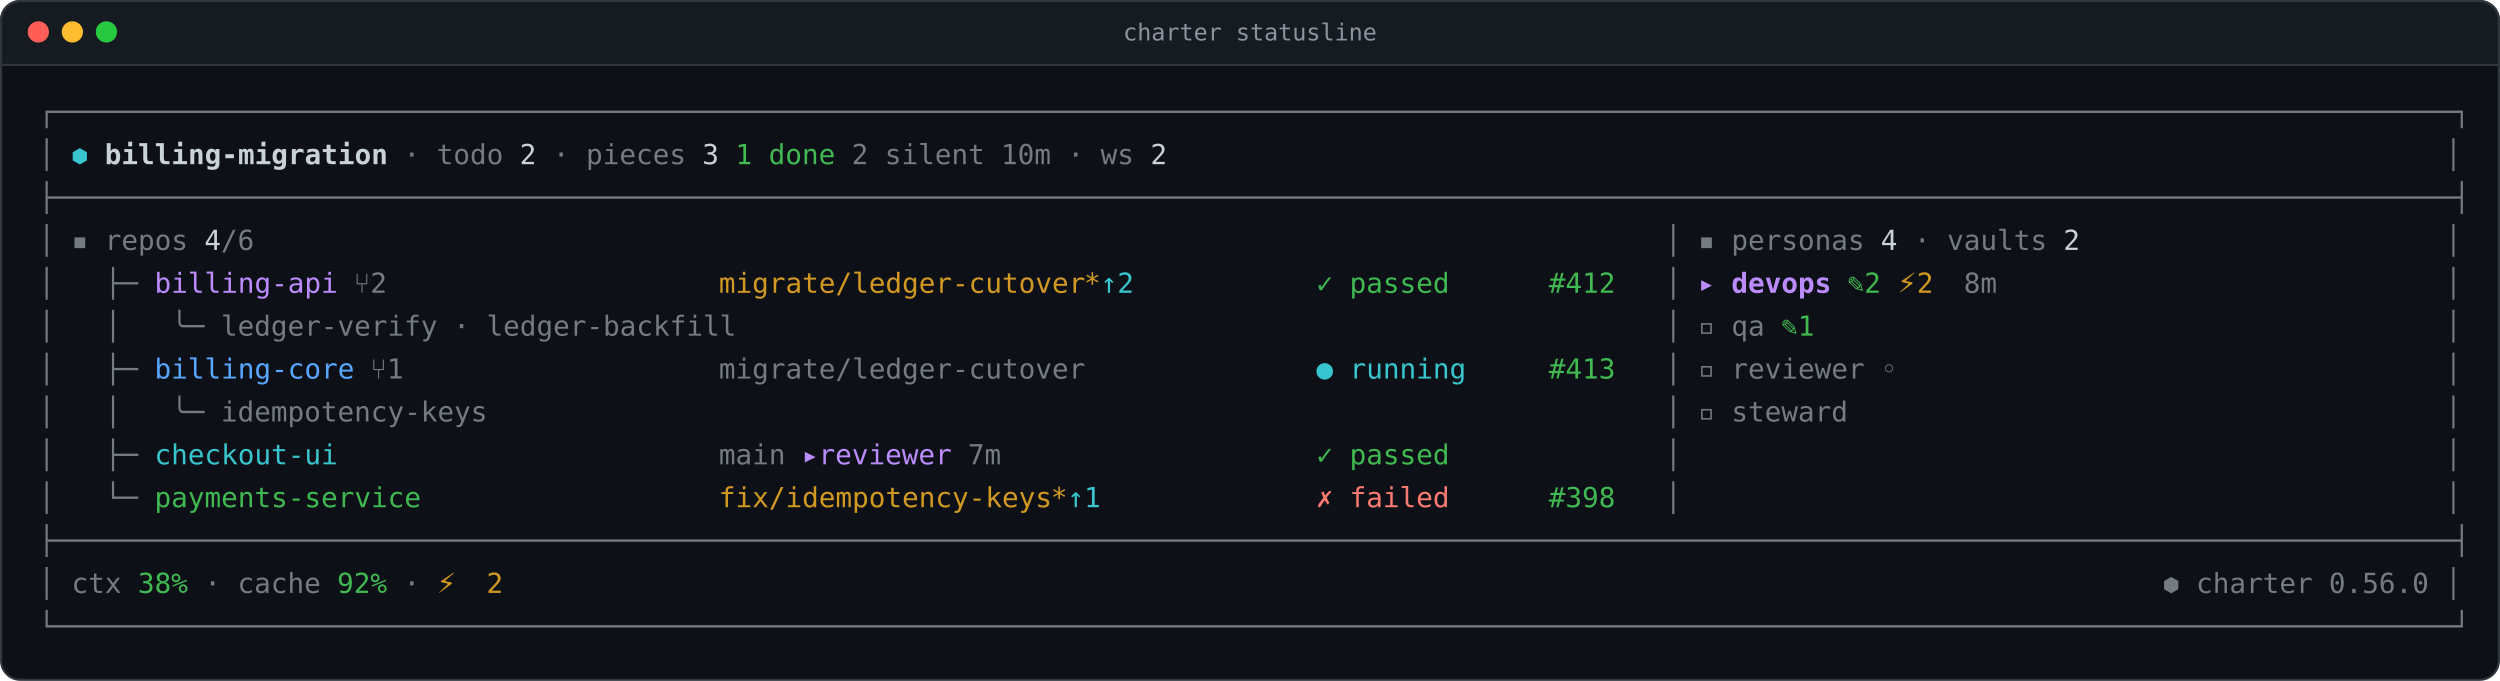
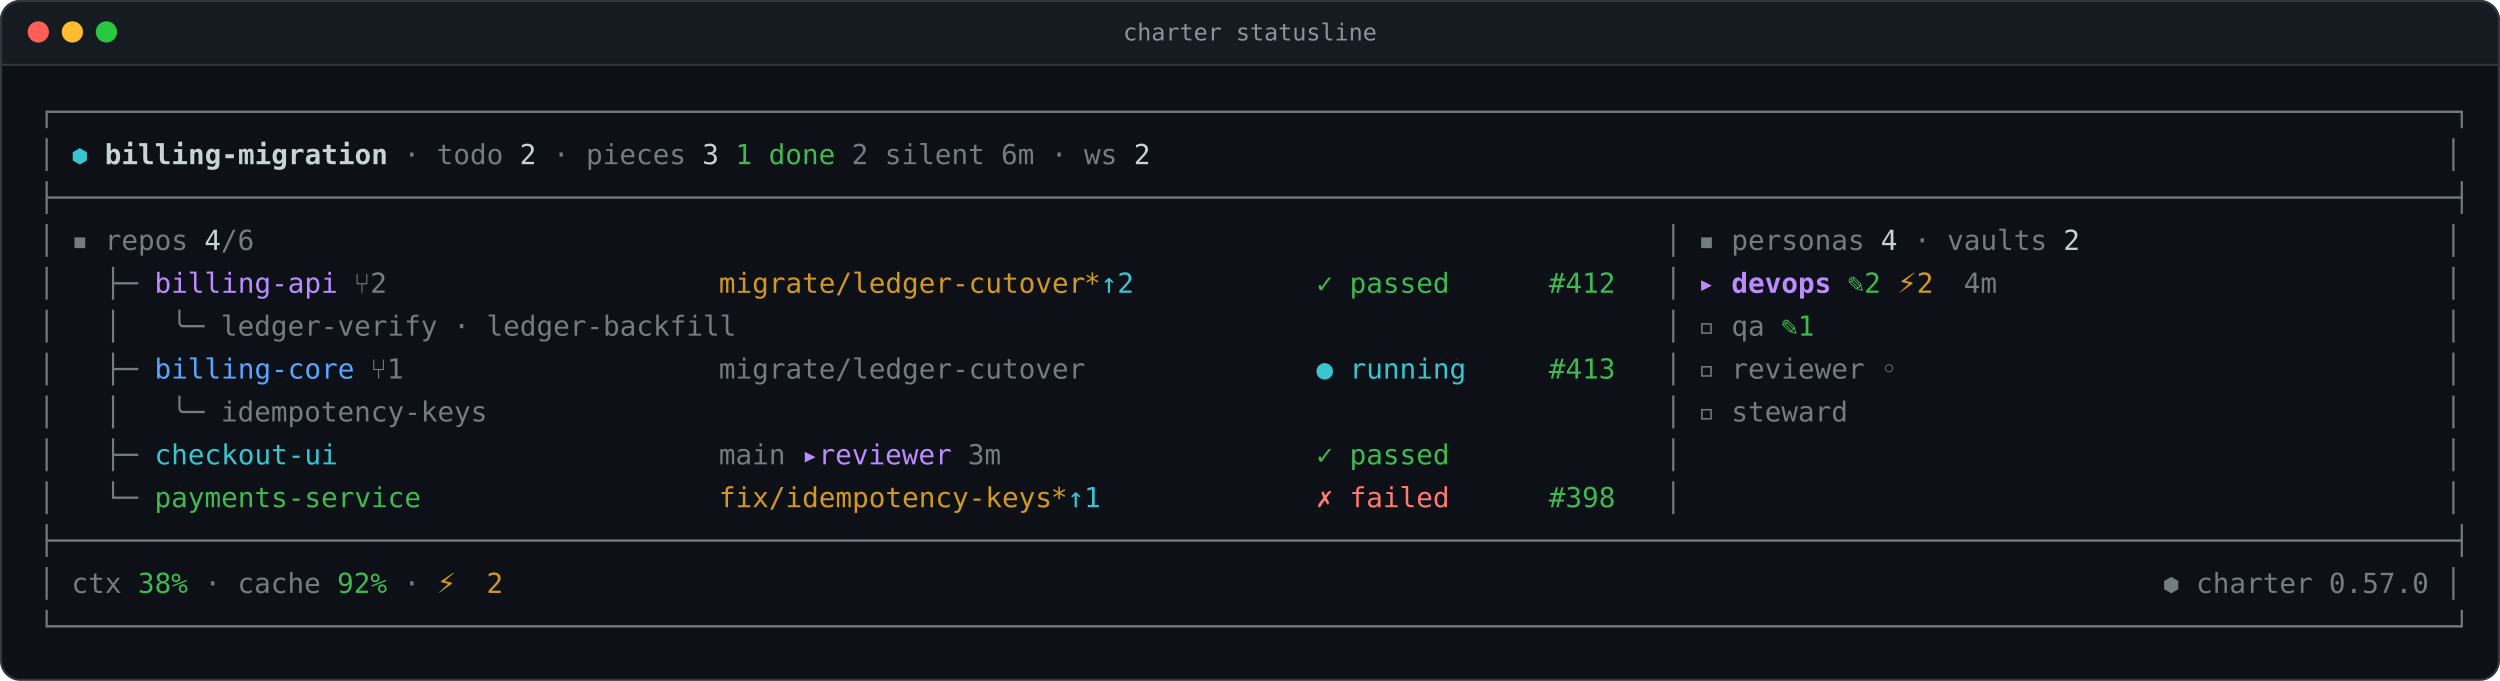
<svg xmlns="http://www.w3.org/2000/svg" width="1175" height="320" viewBox="0 0 1174.80 319.95" role="img" aria-label="charter statusline">
  <rect x="0.5" y="0.5" width="1173.80" height="318.95" rx="9" fill="#0d1117" stroke="#30363d" />
  <path d="M0.5 9.5a9 9 0 0 1 9-9h1155.80a9 9 0 0 1 9 9v21.00h-1173.80z" fill="#161b22" stroke="#30363d" />
  <circle cx="18" cy="15.0" r="5" fill="#ff5f57" />
  <circle cx="34" cy="15.0" r="5" fill="#febc2e" />
  <circle cx="50" cy="15.0" r="5" fill="#28c840" />
  <text x="587.40" y="19.0" text-anchor="middle" font-family="ui-monospace, SFMono-Regular, 'SF Mono', Menlo, Consolas, 'DejaVu Sans Mono', monospace" font-size="11" fill="#8b949e">charter statusline</text>
  <g font-family="ui-monospace, SFMono-Regular, 'SF Mono', Menlo, Consolas, 'DejaVu Sans Mono', monospace" font-size="13.0">
    <text x="18.00 25.80 33.60 41.40 49.20 57.00 64.80 72.60 80.40 88.20 96.00 103.80 111.60 119.40 127.20 135.00 142.80 150.60 158.40 166.20 174.00 181.80 189.60 197.40 205.20 213.00 220.80 228.60 236.40 244.20 252.00 259.80 267.60 275.40 283.20 291.00 298.80 306.60 314.40 322.20 330.00 337.80 345.60 353.40 361.20 369.00 376.80 384.60 392.40 400.20 408.00 415.80 423.60 431.40 439.20 447.00 454.80 462.60 470.40 478.20 486.00 493.80 501.60 509.40 517.20 525.00 532.80 540.60 548.40 556.20 564.00 571.80 579.60 587.40 595.20 603.00 610.80 618.60 626.40 634.20 642.00 649.80 657.60 665.40 673.20 681.00 688.80 696.60 704.40 712.20 720.00 727.80 735.60 743.40 751.20 759.00 766.80 774.60 782.40 790.20 798.00 805.80 813.60 821.40 829.20 837.00 844.80 852.60 860.40 868.20 876.00 883.80 891.60 899.40 907.20 915.00 922.80 930.60 938.40 946.20 954.00 961.80 969.60 977.40 985.20 993.00 1000.80 1008.60 1016.40 1024.20 1032.00 1039.80 1047.60 1055.40 1063.20 1071.00 1078.80 1086.60 1094.40 1102.20 1110.00 1117.80 1125.60 1133.40 1141.20 1149.00" y="57.00" fill="#c9d1d9" opacity="0.55">┌────────────────────────────────────────────────────────────────────────────────────────────────────────────────────────────────────────────────┐</text>
    <text x="18.00" y="77.15" fill="#c9d1d9" opacity="0.55">│</text>
    <text x="33.60" y="77.15" fill="#39c5cf">⬢</text>
    <text x="49.20 57.00 64.80 72.60 80.40 88.20 96.00 103.80 111.60 119.40 127.20 135.00 142.80 150.60 158.40 166.20 174.00" y="77.15" fill="#c9d1d9" font-weight="600">billing-migration</text>
    <text x="189.60" y="77.15" fill="#c9d1d9" opacity="0.55">·</text>
    <text x="205.20 213.00 220.80 228.60" y="77.15" fill="#c9d1d9" opacity="0.55">todo</text>
    <text x="244.20" y="77.15" fill="#c9d1d9">2</text>
    <text x="259.80" y="77.15" fill="#c9d1d9" opacity="0.55">·</text>
    <text x="275.40 283.20 291.00 298.80 306.60 314.40" y="77.15" fill="#c9d1d9" opacity="0.55">pieces</text>
    <text x="330.00" y="77.15" fill="#c9d1d9">3</text>
    <text x="345.60" y="77.15" fill="#3fb950">1</text>
    <text x="361.20 369.00 376.80 384.60" y="77.15" fill="#3fb950">done</text>
    <text x="400.20" y="77.15" fill="#c9d1d9" opacity="0.55">2</text>
    <text x="415.80 423.60 431.40 439.20 447.00 454.80" y="77.15" fill="#c9d1d9" opacity="0.55">silent</text>
-     <text x="470.40 478.20 486.00" y="77.15" fill="#c9d1d9" opacity="0.55">10m</text>
-     <text x="501.60" y="77.15" fill="#c9d1d9" opacity="0.55">·</text>
-     <text x="517.20 525.00" y="77.15" fill="#c9d1d9" opacity="0.55">ws</text>
-     <text x="540.60" y="77.15" fill="#c9d1d9">2</text>
+     <text x="470.40 478.20" y="77.15" fill="#c9d1d9" opacity="0.55">6m</text>
+     <text x="493.80" y="77.15" fill="#c9d1d9" opacity="0.55">·</text>
+     <text x="509.40 517.20" y="77.15" fill="#c9d1d9" opacity="0.55">ws</text>
+     <text x="532.80" y="77.15" fill="#c9d1d9">2</text>
    <text x="1149.00" y="77.15" fill="#c9d1d9" opacity="0.55">│</text>
    <text x="18.00 25.80 33.60 41.40 49.20 57.00 64.80 72.60 80.40 88.20 96.00 103.80 111.60 119.40 127.20 135.00 142.80 150.60 158.40 166.20 174.00 181.80 189.60 197.40 205.20 213.00 220.80 228.60 236.40 244.20 252.00 259.80 267.60 275.40 283.20 291.00 298.80 306.60 314.40 322.20 330.00 337.80 345.60 353.40 361.20 369.00 376.80 384.60 392.40 400.20 408.00 415.80 423.60 431.40 439.20 447.00 454.80 462.60 470.40 478.20 486.00 493.80 501.60 509.40 517.20 525.00 532.80 540.60 548.40 556.20 564.00 571.80 579.60 587.40 595.20 603.00 610.80 618.60 626.40 634.20 642.00 649.80 657.60 665.40 673.20 681.00 688.80 696.60 704.40 712.20 720.00 727.80 735.60 743.40 751.20 759.00 766.80 774.60 782.40 790.20 798.00 805.80 813.60 821.40 829.20 837.00 844.80 852.60 860.40 868.20 876.00 883.80 891.60 899.40 907.20 915.00 922.80 930.60 938.40 946.20 954.00 961.80 969.60 977.40 985.20 993.00 1000.80 1008.60 1016.40 1024.20 1032.00 1039.80 1047.60 1055.40 1063.20 1071.00 1078.80 1086.60 1094.40 1102.20 1110.00 1117.80 1125.60 1133.40 1141.20 1149.00" y="97.30" fill="#c9d1d9" opacity="0.55">├────────────────────────────────────────────────────────────────────────────────────────────────────────────────────────────────────────────────┤</text>
    <text x="18.00" y="117.45" fill="#c9d1d9" opacity="0.55">│</text>
    <text x="33.60" y="117.45" fill="#c9d1d9" opacity="0.55">▪</text>
    <text x="49.20 57.00 64.80 72.60 80.40" y="117.45" fill="#c9d1d9" opacity="0.55">repos</text>
    <text x="96.00" y="117.45" fill="#c9d1d9">4</text>
    <text x="103.80 111.60" y="117.45" fill="#c9d1d9" opacity="0.55">/6</text>
    <text x="782.40" y="117.45" fill="#c9d1d9" opacity="0.55">│</text>
    <text x="798.00" y="117.45" fill="#c9d1d9" opacity="0.55">▪</text>
    <text x="813.60 821.40 829.20 837.00 844.80 852.60 860.40 868.20" y="117.45" fill="#c9d1d9" opacity="0.55">personas</text>
    <text x="883.80" y="117.45" fill="#c9d1d9">4</text>
    <text x="899.40" y="117.45" fill="#c9d1d9" opacity="0.55">·</text>
    <text x="915.00 922.80 930.60 938.40 946.20 954.00" y="117.45" fill="#c9d1d9" opacity="0.55">vaults</text>
    <text x="969.60" y="117.45" fill="#c9d1d9">2</text>
    <text x="1149.00" y="117.45" fill="#c9d1d9" opacity="0.55">│</text>
    <text x="18.00" y="137.60" fill="#c9d1d9" opacity="0.55">│</text>
    <text x="49.20 57.00" y="137.60" fill="#c9d1d9" opacity="0.55">├─</text>
    <text x="72.60 80.40 88.20 96.00 103.80 111.60 119.40 127.20 135.00 142.80 150.60" y="137.60" fill="#bc8cff">billing-api</text>
    <text x="166.20 174.00" y="137.60" fill="#c9d1d9" opacity="0.55">⑂2</text>
    <text x="337.80 345.60 353.40 361.20 369.00 376.80 384.60 392.40 400.20 408.00 415.80 423.60 431.40 439.20 447.00 454.80 462.60 470.40 478.20 486.00 493.80 501.60" y="137.60" fill="#d29922">migrate/ledger-cutover</text>
    <text x="509.40" y="137.60" fill="#d29922">*</text>
    <text x="517.20 525.00" y="137.60" fill="#39c5cf">↑2</text>
    <text x="618.60" y="137.60" fill="#3fb950">✓</text>
    <text x="634.20 642.00 649.80 657.60 665.40 673.20" y="137.60" fill="#3fb950">passed</text>
    <text x="727.80 735.60 743.40 751.20" y="137.60" fill="#3fb950">#412</text>
    <text x="782.40" y="137.60" fill="#c9d1d9" opacity="0.55">│</text>
    <text x="798.00" y="137.60" fill="#bc8cff">▸</text>
    <text x="813.60 821.40 829.20 837.00 844.80 852.60" y="137.60" fill="#bc8cff" font-weight="600">devops</text>
    <text x="868.20 876.00" y="137.60" fill="#3fb950">✎2</text>
    <text x="891.60 907.20" y="137.60" fill="#d29922">⚡2</text>
-     <text x="922.80 930.60" y="137.60" fill="#c9d1d9" opacity="0.55">8m</text>
+     <text x="922.80 930.60" y="137.60" fill="#c9d1d9" opacity="0.55">4m</text>
    <text x="1149.00" y="137.60" fill="#c9d1d9" opacity="0.55">│</text>
    <text x="18.00" y="157.75" fill="#c9d1d9" opacity="0.55">│</text>
    <text x="49.20" y="157.75" fill="#c9d1d9" opacity="0.55">│</text>
    <text x="80.40 88.20" y="157.75" fill="#c9d1d9" opacity="0.55">╰─</text>
    <text x="103.80 111.60 119.40 127.20 135.00 142.80 150.60 158.40 166.20 174.00 181.80 189.60 197.40" y="157.75" fill="#c9d1d9" opacity="0.55">ledger-verify</text>
    <text x="213.00" y="157.75" fill="#c9d1d9" opacity="0.55">·</text>
    <text x="228.60 236.40 244.20 252.00 259.80 267.60 275.40 283.20 291.00 298.80 306.60 314.40 322.20 330.00 337.80" y="157.75" fill="#c9d1d9" opacity="0.55">ledger-backfill</text>
    <text x="782.40" y="157.75" fill="#c9d1d9" opacity="0.55">│</text>
    <text x="798.00" y="157.75" fill="#c9d1d9" opacity="0.55">▫</text>
    <text x="813.60 821.40" y="157.75" fill="#c9d1d9" opacity="0.55">qa</text>
    <text x="837.00 844.80" y="157.75" fill="#3fb950">✎1</text>
    <text x="1149.00" y="157.75" fill="#c9d1d9" opacity="0.55">│</text>
    <text x="18.00" y="177.90" fill="#c9d1d9" opacity="0.55">│</text>
    <text x="49.20 57.00" y="177.90" fill="#c9d1d9" opacity="0.55">├─</text>
    <text x="72.60 80.40 88.20 96.00 103.80 111.60 119.40 127.20 135.00 142.80 150.60 158.40" y="177.90" fill="#58a6ff">billing-core</text>
    <text x="174.00 181.80" y="177.90" fill="#c9d1d9" opacity="0.55">⑂1</text>
    <text x="337.80 345.60 353.40 361.20 369.00 376.80 384.60 392.40 400.20 408.00 415.80 423.60 431.40 439.20 447.00 454.80 462.60 470.40 478.20 486.00 493.80 501.60" y="177.90" fill="#c9d1d9" opacity="0.55">migrate/ledger-cutover</text>
    <text x="618.60" y="177.90" fill="#39c5cf">●</text>
    <text x="634.20 642.00 649.80 657.60 665.40 673.20 681.00" y="177.90" fill="#39c5cf">running</text>
    <text x="727.80 735.60 743.40 751.20" y="177.90" fill="#3fb950">#413</text>
    <text x="782.40" y="177.90" fill="#c9d1d9" opacity="0.55">│</text>
    <text x="798.00" y="177.90" fill="#c9d1d9" opacity="0.55">▫</text>
    <text x="813.60 821.40 829.20 837.00 844.80 852.60 860.40 868.20" y="177.90" fill="#c9d1d9" opacity="0.55">reviewer</text>
    <text x="883.80" y="177.90" fill="#c9d1d9" opacity="0.55">◦</text>
    <text x="1149.00" y="177.90" fill="#c9d1d9" opacity="0.55">│</text>
    <text x="18.00" y="198.05" fill="#c9d1d9" opacity="0.55">│</text>
    <text x="49.20" y="198.05" fill="#c9d1d9" opacity="0.55">│</text>
    <text x="80.40 88.20" y="198.05" fill="#c9d1d9" opacity="0.55">╰─</text>
    <text x="103.80 111.60 119.40 127.20 135.00 142.80 150.60 158.40 166.20 174.00 181.80 189.60 197.40 205.20 213.00 220.80" y="198.05" fill="#c9d1d9" opacity="0.55">idempotency-keys</text>
    <text x="782.40" y="198.05" fill="#c9d1d9" opacity="0.55">│</text>
    <text x="798.00" y="198.05" fill="#c9d1d9" opacity="0.55">▫</text>
    <text x="813.60 821.40 829.20 837.00 844.80 852.60 860.40" y="198.05" fill="#c9d1d9" opacity="0.55">steward</text>
    <text x="1149.00" y="198.05" fill="#c9d1d9" opacity="0.55">│</text>
    <text x="18.00" y="218.20" fill="#c9d1d9" opacity="0.55">│</text>
    <text x="49.20 57.00" y="218.20" fill="#c9d1d9" opacity="0.55">├─</text>
    <text x="72.60 80.40 88.20 96.00 103.80 111.60 119.40 127.20 135.00 142.80 150.60" y="218.20" fill="#39c5cf">checkout-ui</text>
    <text x="337.80 345.60 353.40 361.20" y="218.20" fill="#c9d1d9" opacity="0.55">main</text>
    <text x="376.80 384.60 392.40 400.20 408.00 415.80 423.60 431.40 439.20" y="218.20" fill="#bc8cff">▸reviewer</text>
-     <text x="454.80 462.60" y="218.20" fill="#c9d1d9" opacity="0.55">7m</text>
+     <text x="454.80 462.60" y="218.20" fill="#c9d1d9" opacity="0.55">3m</text>
    <text x="618.60" y="218.20" fill="#3fb950">✓</text>
    <text x="634.20 642.00 649.80 657.60 665.40 673.20" y="218.20" fill="#3fb950">passed</text>
    <text x="782.40" y="218.20" fill="#c9d1d9" opacity="0.55">│</text>
    <text x="1149.00" y="218.20" fill="#c9d1d9" opacity="0.55">│</text>
    <text x="18.00" y="238.35" fill="#c9d1d9" opacity="0.55">│</text>
    <text x="49.20 57.00" y="238.35" fill="#c9d1d9" opacity="0.55">└─</text>
    <text x="72.60 80.40 88.20 96.00 103.80 111.60 119.40 127.20 135.00 142.80 150.60 158.40 166.20 174.00 181.80 189.60" y="238.35" fill="#3fb950">payments-service</text>
    <text x="337.80 345.60 353.40 361.20 369.00 376.80 384.60 392.40 400.20 408.00 415.80 423.60 431.40 439.20 447.00 454.80 462.60 470.40 478.20 486.00" y="238.35" fill="#d29922">fix/idempotency-keys</text>
    <text x="493.80" y="238.35" fill="#d29922">*</text>
    <text x="501.60 509.40" y="238.35" fill="#39c5cf">↑1</text>
    <text x="618.60" y="238.35" fill="#ff7b72">✗</text>
    <text x="634.20 642.00 649.80 657.60 665.40 673.20" y="238.35" fill="#ff7b72">failed</text>
    <text x="727.80 735.60 743.40 751.20" y="238.35" fill="#3fb950">#398</text>
    <text x="782.40" y="238.35" fill="#c9d1d9" opacity="0.55">│</text>
    <text x="1149.00" y="238.35" fill="#c9d1d9" opacity="0.55">│</text>
    <text x="18.00 25.80 33.60 41.40 49.20 57.00 64.80 72.60 80.40 88.20 96.00 103.80 111.60 119.40 127.20 135.00 142.80 150.60 158.40 166.20 174.00 181.80 189.60 197.40 205.20 213.00 220.80 228.60 236.40 244.20 252.00 259.80 267.60 275.40 283.20 291.00 298.80 306.60 314.40 322.20 330.00 337.80 345.60 353.40 361.20 369.00 376.80 384.60 392.40 400.20 408.00 415.80 423.60 431.40 439.20 447.00 454.80 462.60 470.40 478.20 486.00 493.80 501.60 509.40 517.20 525.00 532.80 540.60 548.40 556.20 564.00 571.80 579.60 587.40 595.20 603.00 610.80 618.60 626.40 634.20 642.00 649.80 657.60 665.40 673.20 681.00 688.80 696.60 704.40 712.20 720.00 727.80 735.60 743.40 751.20 759.00 766.80 774.60 782.40 790.20 798.00 805.80 813.60 821.40 829.20 837.00 844.80 852.60 860.40 868.20 876.00 883.80 891.60 899.40 907.20 915.00 922.80 930.60 938.40 946.20 954.00 961.80 969.60 977.40 985.20 993.00 1000.80 1008.60 1016.40 1024.20 1032.00 1039.80 1047.60 1055.40 1063.20 1071.00 1078.80 1086.60 1094.40 1102.20 1110.00 1117.80 1125.60 1133.40 1141.20 1149.00" y="258.50" fill="#c9d1d9" opacity="0.55">├────────────────────────────────────────────────────────────────────────────────────────────────────────────────────────────────────────────────┤</text>
    <text x="18.00" y="278.65" fill="#c9d1d9" opacity="0.55">│</text>
    <text x="33.60 41.40 49.20" y="278.65" fill="#c9d1d9" opacity="0.55">ctx</text>
    <text x="64.80 72.60 80.40" y="278.65" fill="#3fb950">38%</text>
    <text x="96.00" y="278.65" fill="#c9d1d9" opacity="0.55">·</text>
    <text x="111.60 119.40 127.20 135.00 142.80" y="278.65" fill="#c9d1d9" opacity="0.55">cache</text>
    <text x="158.40 166.20 174.00" y="278.65" fill="#3fb950">92%</text>
    <text x="189.60" y="278.65" fill="#c9d1d9" opacity="0.55">·</text>
    <text x="205.20" y="278.65" fill="#d29922">⚡</text>
    <text x="228.60" y="278.65" fill="#d29922">2</text>
    <text x="1016.40" y="278.65" fill="#c9d1d9" opacity="0.55">⬢</text>
    <text x="1032.00 1039.80 1047.60 1055.40 1063.20 1071.00 1078.80" y="278.65" fill="#c9d1d9" opacity="0.55">charter</text>
-     <text x="1094.40 1102.20 1110.00 1117.80 1125.60 1133.40" y="278.65" fill="#c9d1d9" opacity="0.55">0.56.0</text>
+     <text x="1094.40 1102.20 1110.00 1117.80 1125.60 1133.40" y="278.65" fill="#c9d1d9" opacity="0.55">0.57.0</text>
    <text x="1149.00" y="278.65" fill="#c9d1d9" opacity="0.55">│</text>
    <text x="18.00 25.80 33.60 41.40 49.20 57.00 64.80 72.60 80.40 88.20 96.00 103.80 111.60 119.40 127.20 135.00 142.80 150.60 158.40 166.20 174.00 181.80 189.60 197.40 205.20 213.00 220.80 228.60 236.40 244.20 252.00 259.80 267.60 275.40 283.20 291.00 298.80 306.60 314.40 322.20 330.00 337.80 345.60 353.40 361.20 369.00 376.80 384.60 392.40 400.20 408.00 415.80 423.60 431.40 439.20 447.00 454.80 462.60 470.40 478.20 486.00 493.80 501.60 509.40 517.20 525.00 532.80 540.60 548.40 556.20 564.00 571.80 579.60 587.40 595.20 603.00 610.80 618.60 626.40 634.20 642.00 649.80 657.60 665.40 673.20 681.00 688.80 696.60 704.40 712.20 720.00 727.80 735.60 743.40 751.20 759.00 766.80 774.60 782.40 790.20 798.00 805.80 813.60 821.40 829.20 837.00 844.80 852.60 860.40 868.20 876.00 883.80 891.60 899.40 907.20 915.00 922.80 930.60 938.40 946.20 954.00 961.80 969.60 977.40 985.20 993.00 1000.80 1008.60 1016.40 1024.20 1032.00 1039.80 1047.60 1055.40 1063.20 1071.00 1078.80 1086.60 1094.40 1102.20 1110.00 1117.80 1125.60 1133.40 1141.20 1149.00" y="298.80" fill="#c9d1d9" opacity="0.55">└────────────────────────────────────────────────────────────────────────────────────────────────────────────────────────────────────────────────┘</text>
  </g>
</svg>
